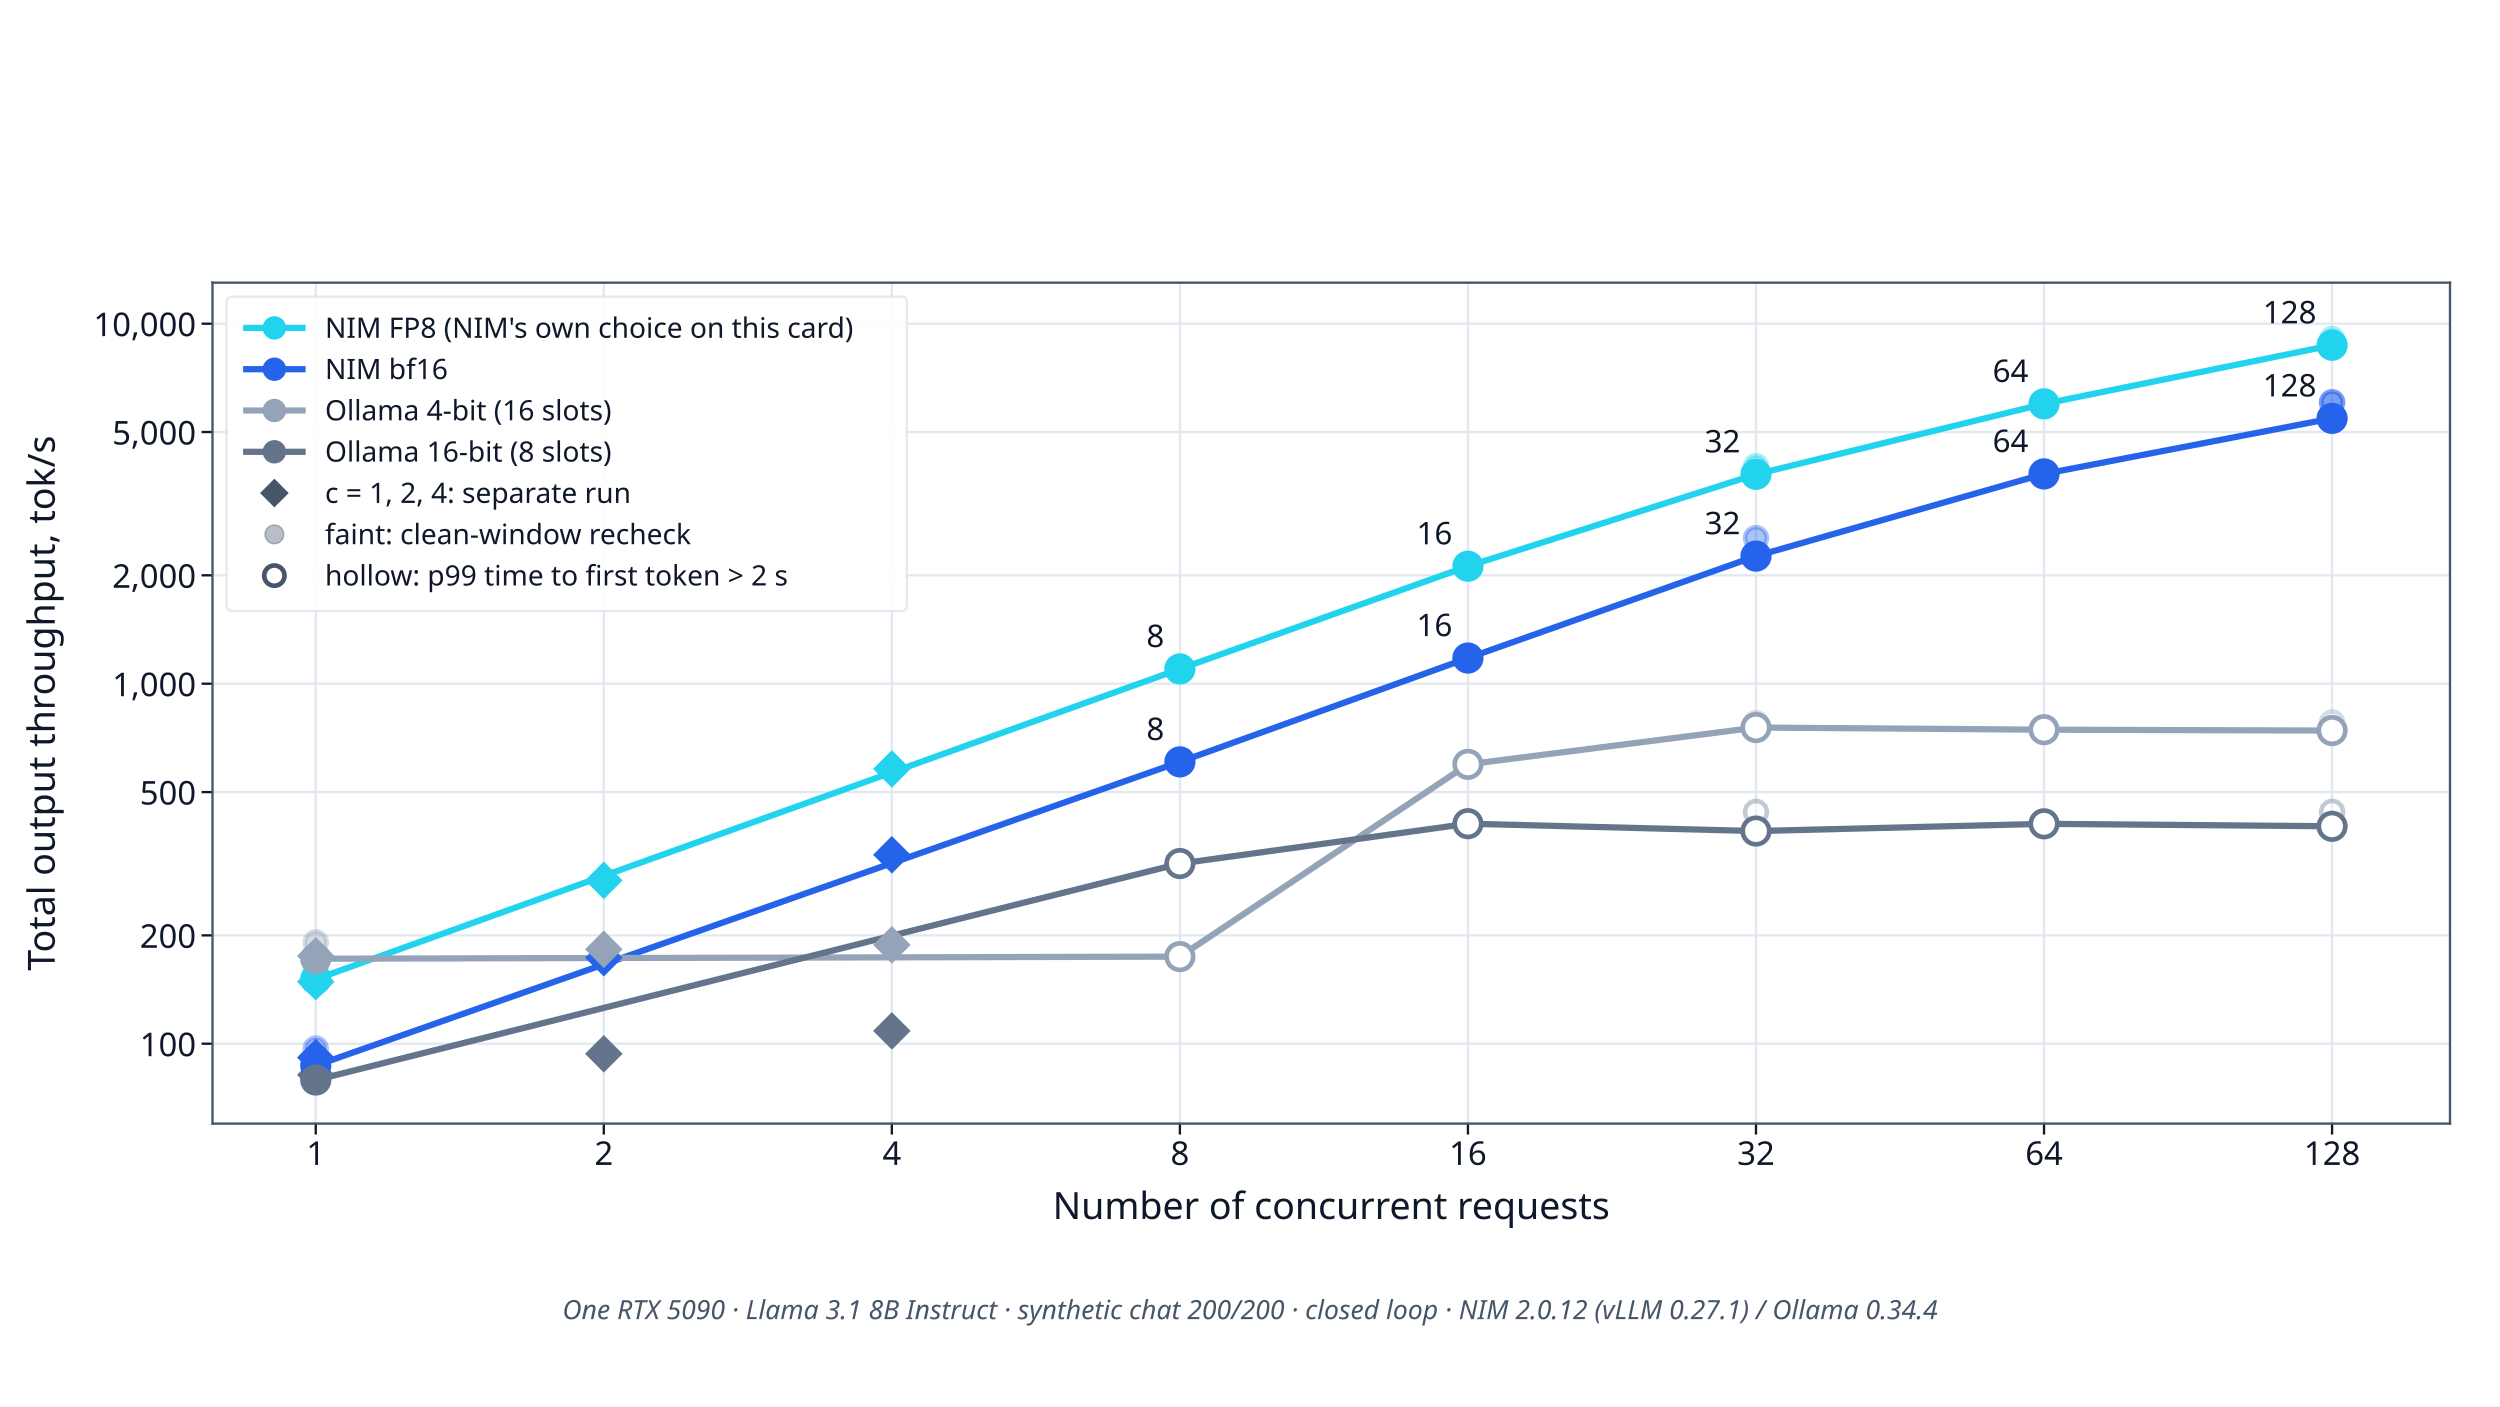
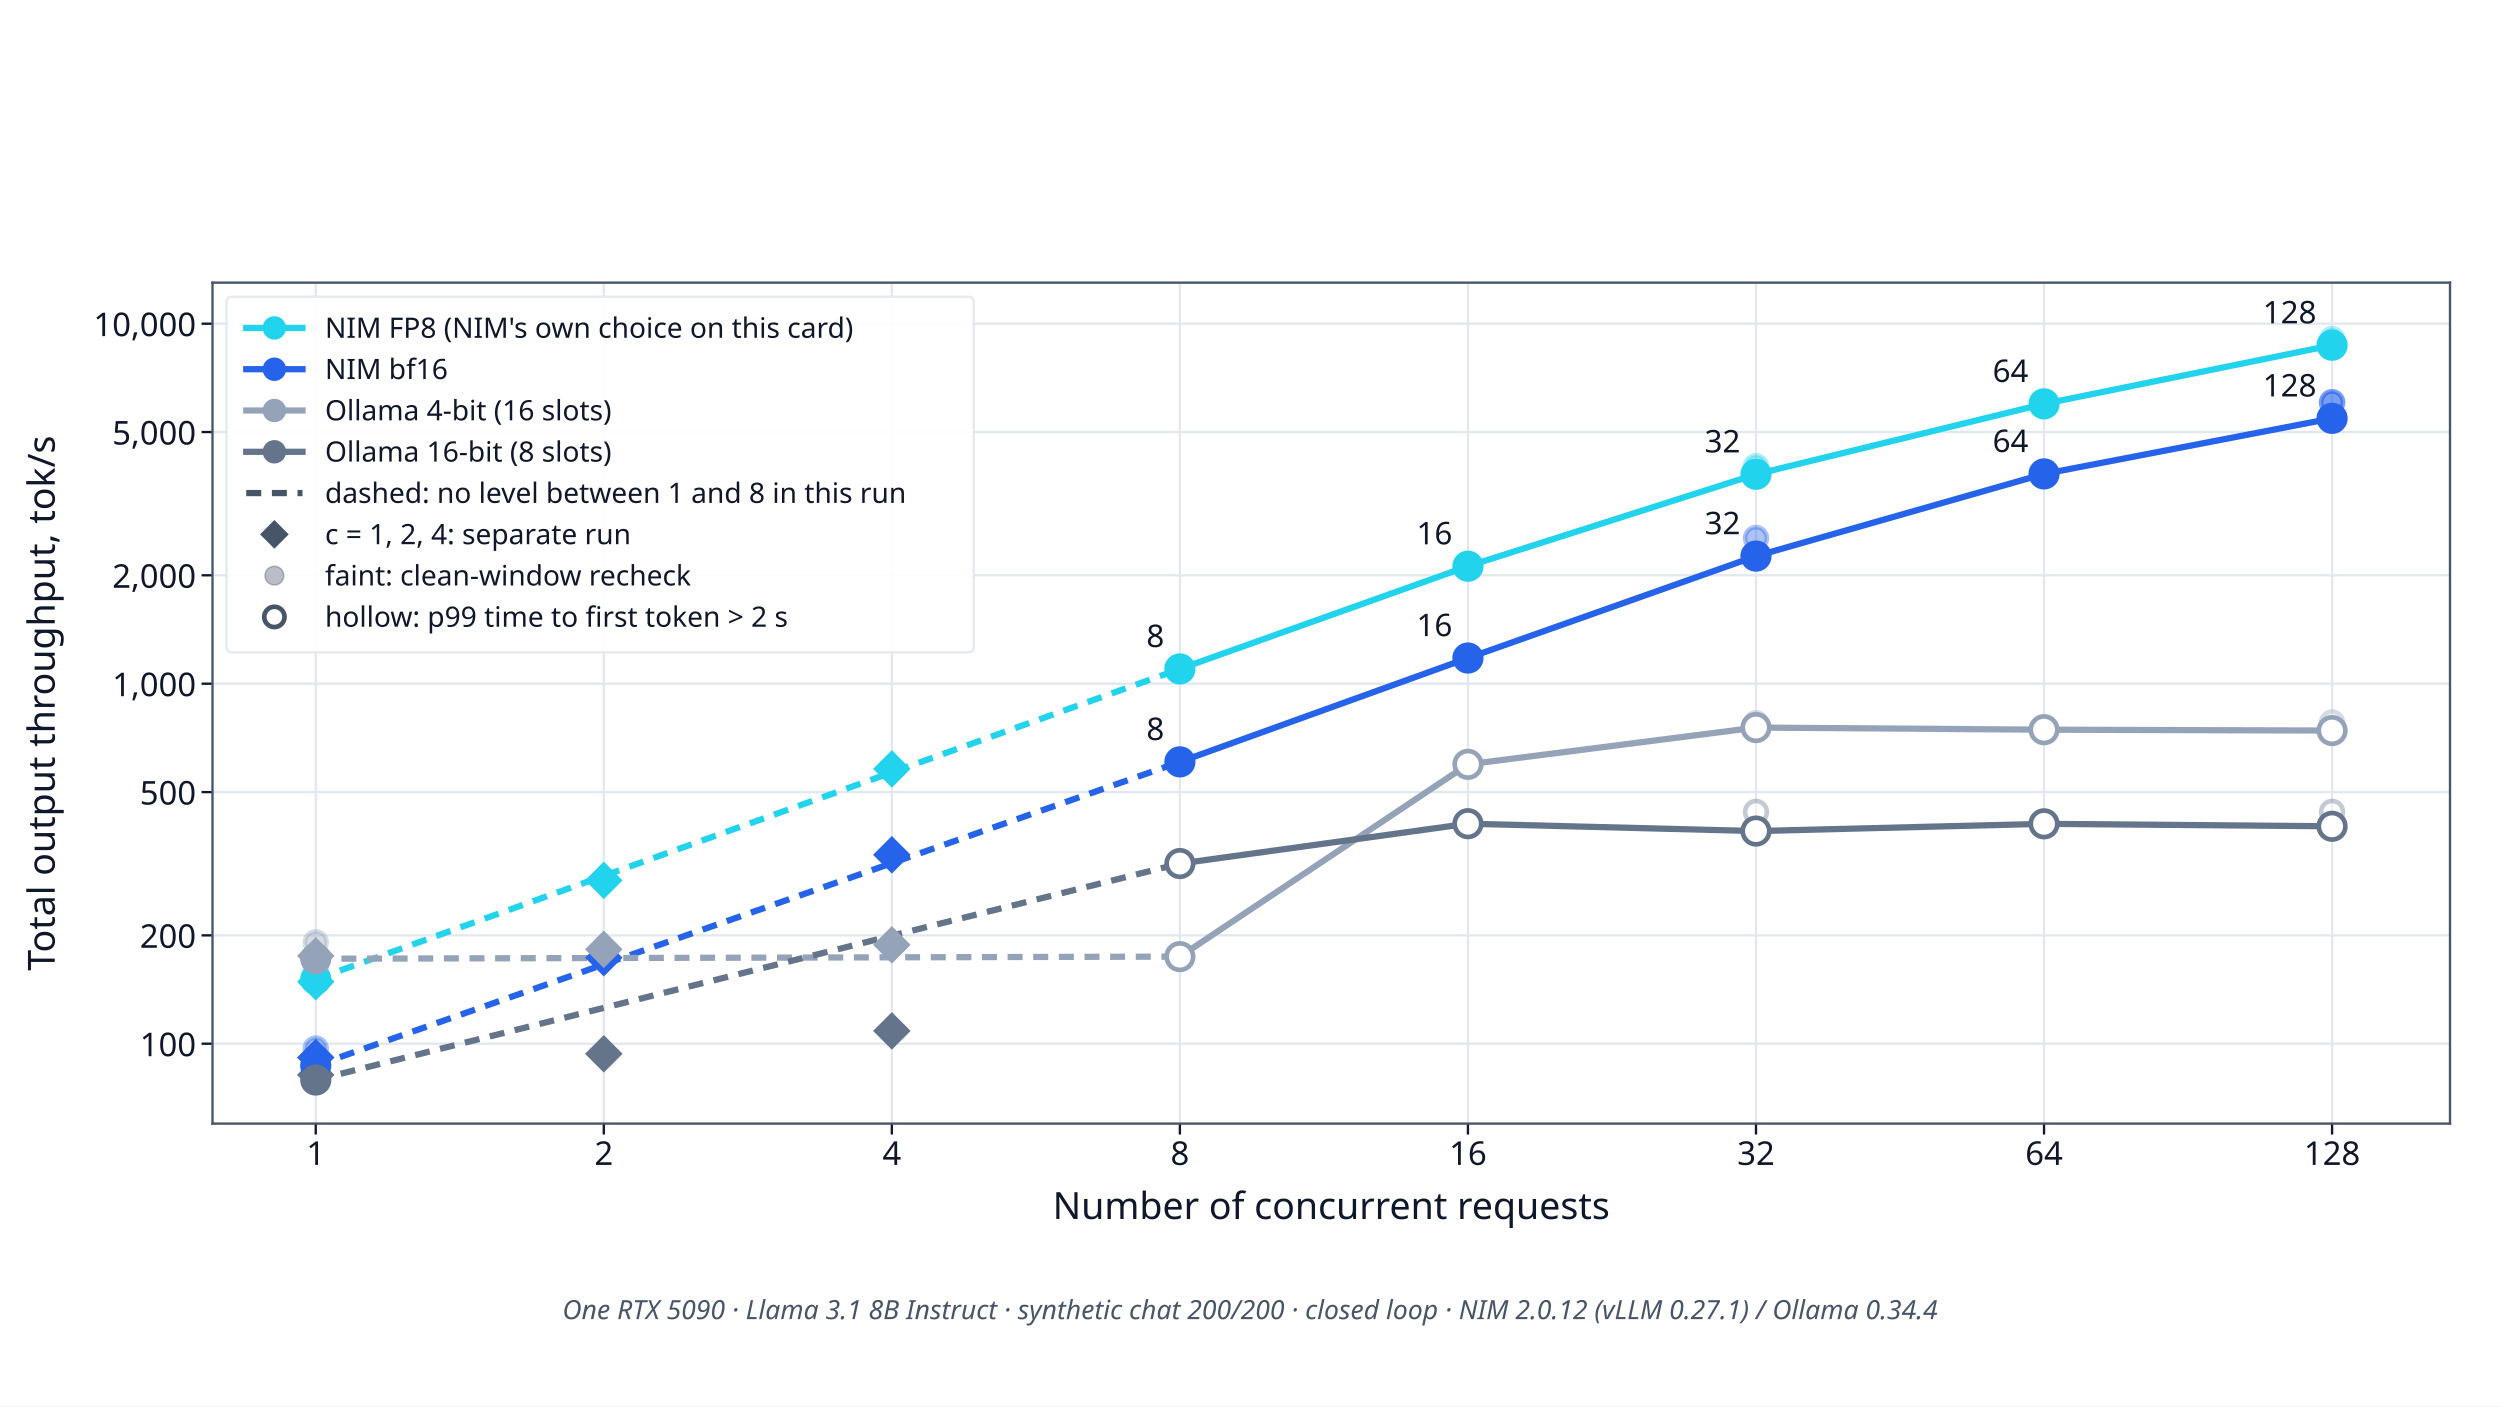
<svg xmlns="http://www.w3.org/2000/svg" xmlns:xlink="http://www.w3.org/1999/xlink" width="1600" height="900" viewBox="0 0 1600 900" version="1.1">
  <defs>
    <style type="text/css">*{stroke-linejoin: round; stroke-linecap: butt}</style>
  </defs>
  <g id="figure_1">
    <g id="patch_1">
      <path d="M 0 900  L 1600 900  L 1600 0  L 0 0  z " style="fill: #ffffff" />
    </g>
    <g id="axes_1">
      <g id="patch_2">
        <path d="M 136 719.1  L 1568 719.1  L 1568 180.9  L 136 180.9  z " style="fill: #ffffff" />
      </g>
      <g id="matplotlib.axis_1">
        <g id="xtick_1">
          <g id="line2d_1">
            <path d="M 202.081 719.1  L 202.081 180.9  " clip-path="url(#peb1cd4f089)" style="fill: none; stroke: #e2e8f0; stroke-width: 1.5; stroke-linecap: square" />
          </g>
          <g id="line2d_2">
            <defs>
              <path id="mc1ba2faf52" d="M 0 0  L 0 7  " style="stroke: #0f172a; stroke-width: 1.5" />
            </defs>
            <g>
              <use xlink:href="#mc1ba2faf52" x="202.081" y="719.1" style="fill: #0f172a; stroke: #0f172a; stroke-width: 1.5" />
            </g>
          </g>
          <g id="text_1">
            <text style="font-size: 21px; font-family: 'Space Grotesk', sans-serif; text-anchor: middle; fill: #0f172a" x="202.081" y="745.557" transform="rotate(-0 202.0809 745.5567)">1</text>
          </g>
        </g>
        <g id="xtick_2">
          <g id="line2d_3">
            <path d="M 386.431 719.1  L 386.431 180.9  " clip-path="url(#peb1cd4f089)" style="fill: none; stroke: #e2e8f0; stroke-width: 1.5; stroke-linecap: square" />
          </g>
          <g id="line2d_4">
            <g>
              <use xlink:href="#mc1ba2faf52" x="386.431" y="719.1" style="fill: #0f172a; stroke: #0f172a; stroke-width: 1.5" />
            </g>
          </g>
          <g id="text_2">
            <text style="font-size: 21px; font-family: 'Space Grotesk', sans-serif; text-anchor: middle; fill: #0f172a" x="386.431" y="745.557" transform="rotate(-0 386.4306 745.5567)">2</text>
          </g>
        </g>
        <g id="xtick_3">
          <g id="line2d_5">
            <path d="M 570.78 719.1  L 570.78 180.9  " clip-path="url(#peb1cd4f089)" style="fill: none; stroke: #e2e8f0; stroke-width: 1.5; stroke-linecap: square" />
          </g>
          <g id="line2d_6">
            <g>
              <use xlink:href="#mc1ba2faf52" x="570.78" y="719.1" style="fill: #0f172a; stroke: #0f172a; stroke-width: 1.5" />
            </g>
          </g>
          <g id="text_3">
            <text style="font-size: 21px; font-family: 'Space Grotesk', sans-serif; text-anchor: middle; fill: #0f172a" x="570.78" y="745.557" transform="rotate(-0 570.7803 745.5567)">4</text>
          </g>
        </g>
        <g id="xtick_4">
          <g id="line2d_7">
            <path d="M 755.13 719.1  L 755.13 180.9  " clip-path="url(#peb1cd4f089)" style="fill: none; stroke: #e2e8f0; stroke-width: 1.5; stroke-linecap: square" />
          </g>
          <g id="line2d_8">
            <g>
              <use xlink:href="#mc1ba2faf52" x="755.13" y="719.1" style="fill: #0f172a; stroke: #0f172a; stroke-width: 1.5" />
            </g>
          </g>
          <g id="text_4">
            <text style="font-size: 21px; font-family: 'Space Grotesk', sans-serif; text-anchor: middle; fill: #0f172a" x="755.13" y="745.557" transform="rotate(-0 755.13 745.5567)">8</text>
          </g>
        </g>
        <g id="xtick_5">
          <g id="line2d_9">
            <path d="M 939.48 719.1  L 939.48 180.9  " clip-path="url(#peb1cd4f089)" style="fill: none; stroke: #e2e8f0; stroke-width: 1.5; stroke-linecap: square" />
          </g>
          <g id="line2d_10">
            <g>
              <use xlink:href="#mc1ba2faf52" x="939.48" y="719.1" style="fill: #0f172a; stroke: #0f172a; stroke-width: 1.5" />
            </g>
          </g>
          <g id="text_5">
            <text style="font-size: 21px; font-family: 'Space Grotesk', sans-serif; text-anchor: middle; fill: #0f172a" x="939.48" y="745.557" transform="rotate(-0 939.4797 745.5567)">16</text>
          </g>
        </g>
        <g id="xtick_6">
          <g id="line2d_11">
            <path d="M 1123.829 719.1  L 1123.829 180.9  " clip-path="url(#peb1cd4f089)" style="fill: none; stroke: #e2e8f0; stroke-width: 1.5; stroke-linecap: square" />
          </g>
          <g id="line2d_12">
            <g>
              <use xlink:href="#mc1ba2faf52" x="1123.829" y="719.1" style="fill: #0f172a; stroke: #0f172a; stroke-width: 1.5" />
            </g>
          </g>
          <g id="text_6">
            <text style="font-size: 21px; font-family: 'Space Grotesk', sans-serif; text-anchor: middle; fill: #0f172a" x="1123.829" y="745.557" transform="rotate(-0 1123.829 745.5567)">32</text>
          </g>
        </g>
        <g id="xtick_7">
          <g id="line2d_13">
            <path d="M 1308.179 719.1  L 1308.179 180.9  " clip-path="url(#peb1cd4f089)" style="fill: none; stroke: #e2e8f0; stroke-width: 1.5; stroke-linecap: square" />
          </g>
          <g id="line2d_14">
            <g>
              <use xlink:href="#mc1ba2faf52" x="1308.179" y="719.1" style="fill: #0f172a; stroke: #0f172a; stroke-width: 1.5" />
            </g>
          </g>
          <g id="text_7">
            <text style="font-size: 21px; font-family: 'Space Grotesk', sans-serif; text-anchor: middle; fill: #0f172a" x="1308.179" y="745.557" transform="rotate(-0 1308.179 745.5567)">64</text>
          </g>
        </g>
        <g id="xtick_8">
          <g id="line2d_15">
            <path d="M 1492.529 719.1  L 1492.529 180.9  " clip-path="url(#peb1cd4f089)" style="fill: none; stroke: #e2e8f0; stroke-width: 1.5; stroke-linecap: square" />
          </g>
          <g id="line2d_16">
            <g>
              <use xlink:href="#mc1ba2faf52" x="1492.529" y="719.1" style="fill: #0f172a; stroke: #0f172a; stroke-width: 1.5" />
            </g>
          </g>
          <g id="text_8">
            <text style="font-size: 21px; font-family: 'Space Grotesk', sans-serif; text-anchor: middle; fill: #0f172a" x="1492.529" y="745.557" transform="rotate(-0 1492.529 745.5567)">128</text>
          </g>
        </g>
        <g id="text_9">
          <text style="font-size: 24px; font-family: 'Space Grotesk', sans-serif; text-anchor: middle; fill: #0f172a" x="852" y="780.16" transform="rotate(-0 852 780.1603)">Number of concurrent requests</text>
        </g>
      </g>
      <g id="matplotlib.axis_2">
        <g id="ytick_1">
          <g id="line2d_17">
            <path d="M 136 667.983  L 1568 667.983  " clip-path="url(#peb1cd4f089)" style="fill: none; stroke: #e2e8f0; stroke-width: 1.5; stroke-linecap: square" />
          </g>
          <g id="line2d_18">
            <defs>
              <path id="mb922d8df69" d="M 0 0  L -7 0  " style="stroke: #0f172a; stroke-width: 1.5" />
            </defs>
            <g>
              <use xlink:href="#mb922d8df69" x="136" y="667.983" style="fill: #0f172a; stroke: #0f172a; stroke-width: 1.5" />
            </g>
          </g>
          <g id="text_10">
            <text style="font-size: 21px; font-family: 'Space Grotesk', sans-serif; text-anchor: end; fill: #0f172a" x="125.5" y="675.961" transform="rotate(-0 125.5 675.9612)">100</text>
          </g>
        </g>
        <g id="ytick_2">
          <g id="line2d_19">
            <path d="M 136 598.621  L 1568 598.621  " clip-path="url(#peb1cd4f089)" style="fill: none; stroke: #e2e8f0; stroke-width: 1.5; stroke-linecap: square" />
          </g>
          <g id="line2d_20">
            <g>
              <use xlink:href="#mb922d8df69" x="136" y="598.621" style="fill: #0f172a; stroke: #0f172a; stroke-width: 1.5" />
            </g>
          </g>
          <g id="text_11">
            <text style="font-size: 21px; font-family: 'Space Grotesk', sans-serif; text-anchor: end; fill: #0f172a" x="125.5" y="606.6" transform="rotate(-0 125.5 606.5996)">200</text>
          </g>
        </g>
        <g id="ytick_3">
          <g id="line2d_21">
            <path d="M 136 506.93  L 1568 506.93  " clip-path="url(#peb1cd4f089)" style="fill: none; stroke: #e2e8f0; stroke-width: 1.5; stroke-linecap: square" />
          </g>
          <g id="line2d_22">
            <g>
              <use xlink:href="#mb922d8df69" x="136" y="506.93" style="fill: #0f172a; stroke: #0f172a; stroke-width: 1.5" />
            </g>
          </g>
          <g id="text_12">
            <text style="font-size: 21px; font-family: 'Space Grotesk', sans-serif; text-anchor: end; fill: #0f172a" x="125.5" y="514.909" transform="rotate(-0 125.5 514.9085)">500</text>
          </g>
        </g>
        <g id="ytick_4">
          <g id="line2d_23">
            <path d="M 136 437.569  L 1568 437.569  " clip-path="url(#peb1cd4f089)" style="fill: none; stroke: #e2e8f0; stroke-width: 1.5; stroke-linecap: square" />
          </g>
          <g id="line2d_24">
            <g>
              <use xlink:href="#mb922d8df69" x="136" y="437.569" style="fill: #0f172a; stroke: #0f172a; stroke-width: 1.5" />
            </g>
          </g>
          <g id="text_13">
            <text style="font-size: 21px; font-family: 'Space Grotesk', sans-serif; text-anchor: end; fill: #0f172a" x="125.5" y="445.547" transform="rotate(-0 125.5 445.5469)">1,000</text>
          </g>
        </g>
        <g id="ytick_5">
          <g id="line2d_25">
            <path d="M 136 368.207  L 1568 368.207  " clip-path="url(#peb1cd4f089)" style="fill: none; stroke: #e2e8f0; stroke-width: 1.5; stroke-linecap: square" />
          </g>
          <g id="line2d_26">
            <g>
              <use xlink:href="#mb922d8df69" x="136" y="368.207" style="fill: #0f172a; stroke: #0f172a; stroke-width: 1.5" />
            </g>
          </g>
          <g id="text_14">
            <text style="font-size: 21px; font-family: 'Space Grotesk', sans-serif; text-anchor: end; fill: #0f172a" x="125.5" y="376.185" transform="rotate(-0 125.5 376.1853)">2,000</text>
          </g>
        </g>
        <g id="ytick_6">
          <g id="line2d_27">
            <path d="M 136 276.516  L 1568 276.516  " clip-path="url(#peb1cd4f089)" style="fill: none; stroke: #e2e8f0; stroke-width: 1.5; stroke-linecap: square" />
          </g>
          <g id="line2d_28">
            <g>
              <use xlink:href="#mb922d8df69" x="136" y="276.516" style="fill: #0f172a; stroke: #0f172a; stroke-width: 1.5" />
            </g>
          </g>
          <g id="text_15">
            <text style="font-size: 21px; font-family: 'Space Grotesk', sans-serif; text-anchor: end; fill: #0f172a" x="125.5" y="284.494" transform="rotate(-0 125.5 284.4942)">5,000</text>
          </g>
        </g>
        <g id="ytick_7">
          <g id="line2d_29">
            <path d="M 136 207.154  L 1568 207.154  " clip-path="url(#peb1cd4f089)" style="fill: none; stroke: #e2e8f0; stroke-width: 1.5; stroke-linecap: square" />
          </g>
          <g id="line2d_30">
            <g>
              <use xlink:href="#mb922d8df69" x="136" y="207.154" style="fill: #0f172a; stroke: #0f172a; stroke-width: 1.5" />
            </g>
          </g>
          <g id="text_16">
            <text style="font-size: 21px; font-family: 'Space Grotesk', sans-serif; text-anchor: end; fill: #0f172a" x="125.5" y="215.133" transform="rotate(-0 125.5 215.1325)">10,000</text>
          </g>
        </g>
        <g id="text_17">
          <text style="font-size: 24px; font-family: 'Space Grotesk', sans-serif; text-anchor: middle; fill: #0f172a" x="35.028" y="450" transform="rotate(-90 35.02844 450)">Total output throughput, tok/s</text>
        </g>
      </g>
      <g id="line2d_31">
-         <path d="M 202.081 626.735  L 755.13 428.108  L 939.48 362.38  L 1123.829 303.543  L 1308.179 258.467  L 1492.529 220.945  " clip-path="url(#peb1cd4f089)" style="fill: none; stroke: #22d3ee; stroke-width: 4; stroke-linecap: square" />
+         <path d="M 202.081 626.735  L 755.13 428.108  " clip-path="url(#peb1cd4f089)" style="fill: none; stroke-dasharray: 9.6,6.8; stroke-dashoffset: 0; stroke: #22d3ee; stroke-width: 4" />
      </g>
      <g id="line2d_32">
-         <path d="M 202.081 681.981  L 755.13 487.597  L 939.48 421.14  L 1123.829 355.899  L 1308.179 303.308  L 1492.529 267.748  " clip-path="url(#peb1cd4f089)" style="fill: none; stroke: #2563eb; stroke-width: 4; stroke-linecap: square" />
+         <path d="M 755.13 428.108  L 939.48 362.38  L 1123.829 303.543  L 1308.179 258.467  L 1492.529 220.945  " clip-path="url(#peb1cd4f089)" style="fill: none; stroke: #22d3ee; stroke-width: 4; stroke-linecap: square" />
      </g>
      <g id="line2d_33">
-         <path d="M 202.081 613.588  L 755.13 612.233  L 939.48 489.171  L 1123.829 465.637  L 1308.179 467.001  L 1492.529 467.557  " clip-path="url(#peb1cd4f089)" style="fill: none; stroke: #94a3b8; stroke-width: 4; stroke-linecap: square" />
+         <path d="M 202.081 681.981  L 755.13 487.597  " clip-path="url(#peb1cd4f089)" style="fill: none; stroke-dasharray: 9.6,6.8; stroke-dashoffset: 0; stroke: #2563eb; stroke-width: 4" />
      </g>
      <g id="line2d_34">
-         <path d="M 202.081 691.21  L 755.13 552.672  L 939.48 527.167  L 1123.829 531.882  L 1308.179 527.243  L 1492.529 528.831  " clip-path="url(#peb1cd4f089)" style="fill: none; stroke: #64748b; stroke-width: 4; stroke-linecap: square" />
+         <path d="M 755.13 487.597  L 939.48 421.14  L 1123.829 355.899  L 1308.179 303.308  L 1492.529 267.748  " clip-path="url(#peb1cd4f089)" style="fill: none; stroke: #2563eb; stroke-width: 4; stroke-linecap: square" />
      </g>
      <g id="line2d_35">
+         <path d="M 202.081 613.588  L 755.13 612.233  " clip-path="url(#peb1cd4f089)" style="fill: none; stroke-dasharray: 9.6,6.8; stroke-dashoffset: 0; stroke: #94a3b8; stroke-width: 4" />
+       </g>
+       <g id="line2d_36">
+         <path d="M 755.13 612.233  L 939.48 489.171  L 1123.829 465.637  L 1308.179 467.001  L 1492.529 467.557  " clip-path="url(#peb1cd4f089)" style="fill: none; stroke: #94a3b8; stroke-width: 4; stroke-linecap: square" />
+       </g>
+       <g id="line2d_37">
+         <path d="M 202.081 691.21  L 755.13 552.672  " clip-path="url(#peb1cd4f089)" style="fill: none; stroke-dasharray: 9.6,6.8; stroke-dashoffset: 0; stroke: #64748b; stroke-width: 4" />
+       </g>
+       <g id="line2d_38">
+         <path d="M 755.13 552.672  L 939.48 527.167  L 1123.829 531.882  L 1308.179 527.243  L 1492.529 528.831  " clip-path="url(#peb1cd4f089)" style="fill: none; stroke: #64748b; stroke-width: 4; stroke-linecap: square" />
+       </g>
+       <g id="line2d_39">
        <defs>
          <path id="m36f28291d5" d="M 0 7  C 1.856 7 3.637 6.262 4.95 4.95  C 6.262 3.637 7 1.856 7 0  C 7 -1.856 6.262 -3.637 4.95 -4.95  C 3.637 -6.262 1.856 -7 0 -7  C -1.856 -7 -3.637 -6.262 -4.95 -4.95  C -6.262 -3.637 -7 -1.856 -7 0  C -7 1.856 -6.262 3.637 -4.95 4.95  C -3.637 6.262 -1.856 7 0 7  z " style="stroke: #22d3ee; stroke-opacity: 0.38; stroke-width: 3" />
        </defs>
        <g clip-path="url(#peb1cd4f089)">
          <use xlink:href="#m36f28291d5" x="202.081" y="620.616" style="fill: #22d3ee; fill-opacity: 0.38; stroke: #22d3ee; stroke-opacity: 0.38; stroke-width: 3" />
        </g>
      </g>
-       <g id="line2d_36">
+       <g id="line2d_40">
        <g clip-path="url(#peb1cd4f089)">
          <use xlink:href="#m36f28291d5" x="1123.829" y="298.396" style="fill: #22d3ee; fill-opacity: 0.38; stroke: #22d3ee; stroke-opacity: 0.38; stroke-width: 3" />
        </g>
      </g>
-       <g id="line2d_37">
+       <g id="line2d_41">
        <g clip-path="url(#peb1cd4f089)">
          <use xlink:href="#m36f28291d5" x="1492.529" y="217.012" style="fill: #22d3ee; fill-opacity: 0.38; stroke: #22d3ee; stroke-opacity: 0.38; stroke-width: 3" />
        </g>
      </g>
-       <g id="line2d_38">
+       <g id="line2d_42">
        <defs>
          <path id="m5d1badb7db" d="M 0 7  C 1.856 7 3.637 6.262 4.95 4.95  C 6.262 3.637 7 1.856 7 0  C 7 -1.856 6.262 -3.637 4.95 -4.95  C 3.637 -6.262 1.856 -7 0 -7  C -1.856 -7 -3.637 -6.262 -4.95 -4.95  C -6.262 -3.637 -7 -1.856 -7 0  C -7 1.856 -6.262 3.637 -4.95 4.95  C -3.637 6.262 -1.856 7 0 7  z " style="stroke: #2563eb; stroke-opacity: 0.38; stroke-width: 3" />
        </defs>
        <g clip-path="url(#peb1cd4f089)">
          <use xlink:href="#m5d1badb7db" x="202.081" y="671.099" style="fill: #2563eb; fill-opacity: 0.38; stroke: #2563eb; stroke-opacity: 0.38; stroke-width: 3" />
        </g>
      </g>
-       <g id="line2d_39">
+       <g id="line2d_43">
        <g clip-path="url(#peb1cd4f089)">
          <use xlink:href="#m5d1badb7db" x="1123.829" y="344.363" style="fill: #2563eb; fill-opacity: 0.38; stroke: #2563eb; stroke-opacity: 0.38; stroke-width: 3" />
        </g>
      </g>
-       <g id="line2d_40">
+       <g id="line2d_44">
        <g clip-path="url(#peb1cd4f089)">
          <use xlink:href="#m5d1badb7db" x="1492.529" y="257.552" style="fill: #2563eb; fill-opacity: 0.38; stroke: #2563eb; stroke-opacity: 0.38; stroke-width: 3" />
        </g>
      </g>
-       <g id="line2d_41">
+       <g id="line2d_45">
        <g clip-path="url(#peb1cd4f089)">
          <use xlink:href="#m5d1badb7db" x="1492.529" y="257.446" style="fill: #2563eb; fill-opacity: 0.38; stroke: #2563eb; stroke-opacity: 0.38; stroke-width: 3" />
        </g>
      </g>
-       <g id="line2d_42">
+       <g id="line2d_46">
        <defs>
          <path id="m316c86fa87" d="M 0 7  C 1.856 7 3.637 6.262 4.95 4.95  C 6.262 3.637 7 1.856 7 0  C 7 -1.856 6.262 -3.637 4.95 -4.95  C 3.637 -6.262 1.856 -7 0 -7  C -1.856 -7 -3.637 -6.262 -4.95 -4.95  C -6.262 -3.637 -7 -1.856 -7 0  C -7 1.856 -6.262 3.637 -4.95 4.95  C -3.637 6.262 -1.856 7 0 7  z " style="stroke: #94a3b8; stroke-opacity: 0.38; stroke-width: 3" />
        </defs>
        <g clip-path="url(#peb1cd4f089)">
          <use xlink:href="#m316c86fa87" x="202.081" y="603.099" style="fill: #94a3b8; fill-opacity: 0.38; stroke: #94a3b8; stroke-opacity: 0.38; stroke-width: 3" />
        </g>
      </g>
-       <g id="line2d_43">
+       <g id="line2d_47">
        <defs>
          <path id="m12423b423d" d="M 0 7  C 1.856 7 3.637 6.262 4.95 4.95  C 6.262 3.637 7 1.856 7 0  C 7 -1.856 6.262 -3.637 4.95 -4.95  C 3.637 -6.262 1.856 -7 0 -7  C -1.856 -7 -3.637 -6.262 -4.95 -4.95  C -6.262 -3.637 -7 -1.856 -7 0  C -7 1.856 -6.262 3.637 -4.95 4.95  C -3.637 6.262 -1.856 7 0 7  z " style="stroke: #94a3b8; stroke-opacity: 0.38; stroke-width: 3" />
        </defs>
        <g clip-path="url(#peb1cd4f089)">
          <use xlink:href="#m12423b423d" x="1123.829" y="462.901" style="fill: #ffffff; fill-opacity: 0.38; stroke: #94a3b8; stroke-opacity: 0.38; stroke-width: 3" />
        </g>
      </g>
-       <g id="line2d_44">
+       <g id="line2d_48">
        <g clip-path="url(#peb1cd4f089)">
          <use xlink:href="#m12423b423d" x="1492.529" y="462.401" style="fill: #ffffff; fill-opacity: 0.38; stroke: #94a3b8; stroke-opacity: 0.38; stroke-width: 3" />
        </g>
      </g>
-       <g id="line2d_45">
+       <g id="line2d_49">
        <defs>
          <path id="ma7f3c3bebd" d="M 0 7  C 1.856 7 3.637 6.262 4.95 4.95  C 6.262 3.637 7 1.856 7 0  C 7 -1.856 6.262 -3.637 4.95 -4.95  C 3.637 -6.262 1.856 -7 0 -7  C -1.856 -7 -3.637 -6.262 -4.95 -4.95  C -6.262 -3.637 -7 -1.856 -7 0  C -7 1.856 -6.262 3.637 -4.95 4.95  C -3.637 6.262 -1.856 7 0 7  z " style="stroke: #64748b; stroke-opacity: 0.38; stroke-width: 3" />
        </defs>
        <g clip-path="url(#peb1cd4f089)">
          <use xlink:href="#ma7f3c3bebd" x="202.081" y="680.959" style="fill: #64748b; fill-opacity: 0.38; stroke: #64748b; stroke-opacity: 0.38; stroke-width: 3" />
        </g>
      </g>
-       <g id="line2d_46">
+       <g id="line2d_50">
        <defs>
          <path id="m3da046ff65" d="M 0 7  C 1.856 7 3.637 6.262 4.95 4.95  C 6.262 3.637 7 1.856 7 0  C 7 -1.856 6.262 -3.637 4.95 -4.95  C 3.637 -6.262 1.856 -7 0 -7  C -1.856 -7 -3.637 -6.262 -4.95 -4.95  C -6.262 -3.637 -7 -1.856 -7 0  C -7 1.856 -6.262 3.637 -4.95 4.95  C -3.637 6.262 -1.856 7 0 7  z " style="stroke: #64748b; stroke-opacity: 0.38; stroke-width: 3" />
        </defs>
        <g clip-path="url(#peb1cd4f089)">
          <use xlink:href="#m3da046ff65" x="1123.829" y="519.65" style="fill: #ffffff; fill-opacity: 0.38; stroke: #64748b; stroke-opacity: 0.38; stroke-width: 3" />
        </g>
      </g>
-       <g id="line2d_47">
+       <g id="line2d_51">
        <g clip-path="url(#peb1cd4f089)">
          <use xlink:href="#m3da046ff65" x="1492.529" y="519.623" style="fill: #ffffff; fill-opacity: 0.38; stroke: #64748b; stroke-opacity: 0.38; stroke-width: 3" />
        </g>
      </g>
      <g id="patch_3">
        <path d="M 136 719.1  L 136 180.9  " style="fill: none; stroke: #475569; stroke-width: 1.5; stroke-linejoin: miter; stroke-linecap: square" />
      </g>
      <g id="patch_4">
        <path d="M 1568 719.1  L 1568 180.9  " style="fill: none; stroke: #475569; stroke-width: 1.5; stroke-linejoin: miter; stroke-linecap: square" />
      </g>
      <g id="patch_5">
        <path d="M 136 719.1  L 1568 719.1  " style="fill: none; stroke: #475569; stroke-width: 1.5; stroke-linejoin: miter; stroke-linecap: square" />
      </g>
      <g id="patch_6">
        <path d="M 136 180.9  L 1568 180.9  " style="fill: none; stroke: #475569; stroke-width: 1.5; stroke-linejoin: miter; stroke-linecap: square" />
      </g>
      <g id="text_18">
        <text style="font-size: 20px; font-family: 'Space Grotesk', sans-serif; text-anchor: end; fill: #0f172a" x="745.13" y="414.108" transform="rotate(-0 745.13 414.1081)">8</text>
      </g>
      <g id="text_19">
        <text style="font-size: 20px; font-family: 'Space Grotesk', sans-serif; text-anchor: end; fill: #0f172a" x="929.48" y="348.38" transform="rotate(-0 929.4797 348.3801)">16</text>
      </g>
      <g id="text_20">
        <text style="font-size: 20px; font-family: 'Space Grotesk', sans-serif; text-anchor: end; fill: #0f172a" x="1113.829" y="289.543" transform="rotate(-0 1113.829 289.5431)">32</text>
      </g>
      <g id="text_21">
        <text style="font-size: 20px; font-family: 'Space Grotesk', sans-serif; text-anchor: end; fill: #0f172a" x="1298.179" y="244.467" transform="rotate(-0 1298.179 244.4667)">64</text>
      </g>
      <g id="text_22">
        <text style="font-size: 20px; font-family: 'Space Grotesk', sans-serif; text-anchor: end; fill: #0f172a" x="1482.529" y="206.945" transform="rotate(-0 1482.529 206.9447)">128</text>
      </g>
-       <g id="line2d_48">
+       <g id="line2d_52">
        <defs>
          <path id="m572ff442de" d="M 0 9.899  L 9.899 0  L 0 -9.899  L -9.899 0  z " style="stroke: #22d3ee; stroke-width: 3; stroke-linejoin: miter" />
        </defs>
        <g clip-path="url(#peb1cd4f089)">
          <use xlink:href="#m572ff442de" x="202.081" y="628.337" style="fill: #22d3ee; stroke: #22d3ee; stroke-width: 3; stroke-linejoin: miter" />
        </g>
      </g>
-       <g id="line2d_49">
+       <g id="line2d_53">
        <g clip-path="url(#peb1cd4f089)">
          <use xlink:href="#m572ff442de" x="386.431" y="563.442" style="fill: #22d3ee; stroke: #22d3ee; stroke-width: 3; stroke-linejoin: miter" />
        </g>
      </g>
-       <g id="line2d_50">
+       <g id="line2d_54">
        <g clip-path="url(#peb1cd4f089)">
          <use xlink:href="#m572ff442de" x="570.78" y="492.096" style="fill: #22d3ee; stroke: #22d3ee; stroke-width: 3; stroke-linejoin: miter" />
        </g>
      </g>
      <g id="text_23">
        <text style="font-size: 20px; font-family: 'Space Grotesk', sans-serif; text-anchor: end; fill: #0f172a" x="745.13" y="473.597" transform="rotate(-0 745.13 473.5974)">8</text>
      </g>
      <g id="text_24">
        <text style="font-size: 20px; font-family: 'Space Grotesk', sans-serif; text-anchor: end; fill: #0f172a" x="929.48" y="407.14" transform="rotate(-0 929.4797 407.1398)">16</text>
      </g>
      <g id="text_25">
        <text style="font-size: 20px; font-family: 'Space Grotesk', sans-serif; text-anchor: end; fill: #0f172a" x="1113.829" y="341.899" transform="rotate(-0 1113.829 341.899)">32</text>
      </g>
      <g id="text_26">
        <text style="font-size: 20px; font-family: 'Space Grotesk', sans-serif; text-anchor: end; fill: #0f172a" x="1298.179" y="289.308" transform="rotate(-0 1298.179 289.3076)">64</text>
      </g>
      <g id="text_27">
        <text style="font-size: 20px; font-family: 'Space Grotesk', sans-serif; text-anchor: end; fill: #0f172a" x="1482.529" y="253.748" transform="rotate(-0 1482.529 253.7478)">128</text>
      </g>
-       <g id="line2d_51">
+       <g id="line2d_55">
        <defs>
          <path id="m41b0974f36" d="M 0 9.899  L 9.899 0  L 0 -9.899  L -9.899 0  z " style="stroke: #2563eb; stroke-width: 3; stroke-linejoin: miter" />
        </defs>
        <g clip-path="url(#peb1cd4f089)">
          <use xlink:href="#m41b0974f36" x="202.081" y="676.815" style="fill: #2563eb; stroke: #2563eb; stroke-width: 3; stroke-linejoin: miter" />
        </g>
      </g>
-       <g id="line2d_52">
+       <g id="line2d_56">
        <g clip-path="url(#peb1cd4f089)">
          <use xlink:href="#m41b0974f36" x="386.431" y="612.951" style="fill: #2563eb; stroke: #2563eb; stroke-width: 3; stroke-linejoin: miter" />
        </g>
      </g>
-       <g id="line2d_53">
+       <g id="line2d_57">
        <g clip-path="url(#peb1cd4f089)">
          <use xlink:href="#m41b0974f36" x="570.78" y="547.073" style="fill: #2563eb; stroke: #2563eb; stroke-width: 3; stroke-linejoin: miter" />
        </g>
      </g>
-       <g id="line2d_54">
+       <g id="line2d_58">
        <defs>
          <path id="m932baa1819" d="M 0 9.899  L 9.899 0  L 0 -9.899  L -9.899 0  z " style="stroke: #94a3b8; stroke-width: 3; stroke-linejoin: miter" />
        </defs>
        <g clip-path="url(#peb1cd4f089)">
          <use xlink:href="#m932baa1819" x="202.081" y="611.805" style="fill: #94a3b8; stroke: #94a3b8; stroke-width: 3; stroke-linejoin: miter" />
        </g>
      </g>
-       <g id="line2d_55">
+       <g id="line2d_59">
        <g clip-path="url(#peb1cd4f089)">
          <use xlink:href="#m932baa1819" x="386.431" y="607.552" style="fill: #94a3b8; stroke: #94a3b8; stroke-width: 3; stroke-linejoin: miter" />
        </g>
      </g>
-       <g id="line2d_56">
+       <g id="line2d_60">
        <g clip-path="url(#peb1cd4f089)">
          <use xlink:href="#m932baa1819" x="570.78" y="604.709" style="fill: #94a3b8; stroke: #94a3b8; stroke-width: 3; stroke-linejoin: miter" />
        </g>
      </g>
-       <g id="line2d_57">
+       <g id="line2d_61">
        <defs>
          <path id="mcfebe73233" d="M 0 9.899  L 9.899 0  L 0 -9.899  L -9.899 0  z " style="stroke: #64748b; stroke-width: 3; stroke-linejoin: miter" />
        </defs>
        <g clip-path="url(#peb1cd4f089)">
          <use xlink:href="#mcfebe73233" x="202.081" y="687.932" style="fill: #64748b; stroke: #64748b; stroke-width: 3; stroke-linejoin: miter" />
        </g>
      </g>
-       <g id="line2d_58">
+       <g id="line2d_62">
        <g clip-path="url(#peb1cd4f089)">
          <use xlink:href="#mcfebe73233" x="386.431" y="674.442" style="fill: #64748b; stroke: #64748b; stroke-width: 3; stroke-linejoin: miter" />
        </g>
      </g>
-       <g id="line2d_59">
+       <g id="line2d_63">
        <g clip-path="url(#peb1cd4f089)">
          <use xlink:href="#mcfebe73233" x="570.78" y="659.786" style="fill: #64748b; stroke: #64748b; stroke-width: 3; stroke-linejoin: miter" />
        </g>
      </g>
-       <g id="line2d_60">
+       <g id="line2d_64">
        <defs>
          <path id="m43ee8b2572" d="M 0 8.5  C 2.254 8.5 4.416 7.604 6.01 6.01  C 7.604 4.416 8.5 2.254 8.5 0  C 8.5 -2.254 7.604 -4.416 6.01 -6.01  C 4.416 -7.604 2.254 -8.5 0 -8.5  C -2.254 -8.5 -4.416 -7.604 -6.01 -6.01  C -7.604 -4.416 -8.5 -2.254 -8.5 0  C -8.5 2.254 -7.604 4.416 -6.01 6.01  C -4.416 7.604 -2.254 8.5 0 8.5  z " style="stroke: #22d3ee; stroke-width: 3" />
        </defs>
        <g clip-path="url(#peb1cd4f089)">
          <use xlink:href="#m43ee8b2572" x="202.081" y="626.735" style="fill: #22d3ee; stroke: #22d3ee; stroke-width: 3" />
        </g>
      </g>
-       <g id="line2d_61">
+       <g id="line2d_65">
        <g clip-path="url(#peb1cd4f089)">
          <use xlink:href="#m43ee8b2572" x="755.13" y="428.108" style="fill: #22d3ee; stroke: #22d3ee; stroke-width: 3" />
        </g>
      </g>
-       <g id="line2d_62">
+       <g id="line2d_66">
        <g clip-path="url(#peb1cd4f089)">
          <use xlink:href="#m43ee8b2572" x="939.48" y="362.38" style="fill: #22d3ee; stroke: #22d3ee; stroke-width: 3" />
        </g>
      </g>
-       <g id="line2d_63">
+       <g id="line2d_67">
        <g clip-path="url(#peb1cd4f089)">
          <use xlink:href="#m43ee8b2572" x="1123.829" y="303.543" style="fill: #22d3ee; stroke: #22d3ee; stroke-width: 3" />
        </g>
      </g>
-       <g id="line2d_64">
+       <g id="line2d_68">
        <g clip-path="url(#peb1cd4f089)">
          <use xlink:href="#m43ee8b2572" x="1308.179" y="258.467" style="fill: #22d3ee; stroke: #22d3ee; stroke-width: 3" />
        </g>
      </g>
-       <g id="line2d_65">
+       <g id="line2d_69">
        <g clip-path="url(#peb1cd4f089)">
          <use xlink:href="#m43ee8b2572" x="1492.529" y="220.945" style="fill: #22d3ee; stroke: #22d3ee; stroke-width: 3" />
        </g>
      </g>
-       <g id="line2d_66">
+       <g id="line2d_70">
        <defs>
          <path id="m5e389c50ac" d="M 0 8.5  C 2.254 8.5 4.416 7.604 6.01 6.01  C 7.604 4.416 8.5 2.254 8.5 0  C 8.5 -2.254 7.604 -4.416 6.01 -6.01  C 4.416 -7.604 2.254 -8.5 0 -8.5  C -2.254 -8.5 -4.416 -7.604 -6.01 -6.01  C -7.604 -4.416 -8.5 -2.254 -8.5 0  C -8.5 2.254 -7.604 4.416 -6.01 6.01  C -4.416 7.604 -2.254 8.5 0 8.5  z " style="stroke: #2563eb; stroke-width: 3" />
        </defs>
        <g clip-path="url(#peb1cd4f089)">
          <use xlink:href="#m5e389c50ac" x="202.081" y="681.981" style="fill: #2563eb; stroke: #2563eb; stroke-width: 3" />
        </g>
      </g>
-       <g id="line2d_67">
+       <g id="line2d_71">
        <g clip-path="url(#peb1cd4f089)">
          <use xlink:href="#m5e389c50ac" x="755.13" y="487.597" style="fill: #2563eb; stroke: #2563eb; stroke-width: 3" />
        </g>
      </g>
-       <g id="line2d_68">
+       <g id="line2d_72">
        <g clip-path="url(#peb1cd4f089)">
          <use xlink:href="#m5e389c50ac" x="939.48" y="421.14" style="fill: #2563eb; stroke: #2563eb; stroke-width: 3" />
        </g>
      </g>
-       <g id="line2d_69">
+       <g id="line2d_73">
        <g clip-path="url(#peb1cd4f089)">
          <use xlink:href="#m5e389c50ac" x="1123.829" y="355.899" style="fill: #2563eb; stroke: #2563eb; stroke-width: 3" />
        </g>
      </g>
-       <g id="line2d_70">
+       <g id="line2d_74">
        <g clip-path="url(#peb1cd4f089)">
          <use xlink:href="#m5e389c50ac" x="1308.179" y="303.308" style="fill: #2563eb; stroke: #2563eb; stroke-width: 3" />
        </g>
      </g>
-       <g id="line2d_71">
+       <g id="line2d_75">
        <g clip-path="url(#peb1cd4f089)">
          <use xlink:href="#m5e389c50ac" x="1492.529" y="267.748" style="fill: #2563eb; stroke: #2563eb; stroke-width: 3" />
        </g>
      </g>
-       <g id="line2d_72">
+       <g id="line2d_76">
        <defs>
          <path id="m17e76d209d" d="M 0 8.5  C 2.254 8.5 4.416 7.604 6.01 6.01  C 7.604 4.416 8.5 2.254 8.5 0  C 8.5 -2.254 7.604 -4.416 6.01 -6.01  C 4.416 -7.604 2.254 -8.5 0 -8.5  C -2.254 -8.5 -4.416 -7.604 -6.01 -6.01  C -7.604 -4.416 -8.5 -2.254 -8.5 0  C -8.5 2.254 -7.604 4.416 -6.01 6.01  C -4.416 7.604 -2.254 8.5 0 8.5  z " style="stroke: #94a3b8; stroke-width: 3" />
        </defs>
        <g clip-path="url(#peb1cd4f089)">
          <use xlink:href="#m17e76d209d" x="202.081" y="613.588" style="fill: #94a3b8; stroke: #94a3b8; stroke-width: 3" />
        </g>
      </g>
-       <g id="line2d_73">
+       <g id="line2d_77">
        <defs>
          <path id="m5a4453dd4b" d="M 0 8.5  C 2.254 8.5 4.416 7.604 6.01 6.01  C 7.604 4.416 8.5 2.254 8.5 0  C 8.5 -2.254 7.604 -4.416 6.01 -6.01  C 4.416 -7.604 2.254 -8.5 0 -8.5  C -2.254 -8.5 -4.416 -7.604 -6.01 -6.01  C -7.604 -4.416 -8.5 -2.254 -8.5 0  C -8.5 2.254 -7.604 4.416 -6.01 6.01  C -4.416 7.604 -2.254 8.5 0 8.5  z " style="stroke: #94a3b8; stroke-width: 3" />
        </defs>
        <g clip-path="url(#peb1cd4f089)">
          <use xlink:href="#m5a4453dd4b" x="755.13" y="612.233" style="fill: #ffffff; stroke: #94a3b8; stroke-width: 3" />
        </g>
      </g>
-       <g id="line2d_74">
+       <g id="line2d_78">
        <g clip-path="url(#peb1cd4f089)">
          <use xlink:href="#m5a4453dd4b" x="939.48" y="489.171" style="fill: #ffffff; stroke: #94a3b8; stroke-width: 3" />
        </g>
      </g>
-       <g id="line2d_75">
+       <g id="line2d_79">
        <g clip-path="url(#peb1cd4f089)">
          <use xlink:href="#m5a4453dd4b" x="1123.829" y="465.637" style="fill: #ffffff; stroke: #94a3b8; stroke-width: 3" />
        </g>
      </g>
-       <g id="line2d_76">
+       <g id="line2d_80">
        <g clip-path="url(#peb1cd4f089)">
          <use xlink:href="#m5a4453dd4b" x="1308.179" y="467.001" style="fill: #ffffff; stroke: #94a3b8; stroke-width: 3" />
        </g>
      </g>
-       <g id="line2d_77">
+       <g id="line2d_81">
        <g clip-path="url(#peb1cd4f089)">
          <use xlink:href="#m5a4453dd4b" x="1492.529" y="467.557" style="fill: #ffffff; stroke: #94a3b8; stroke-width: 3" />
        </g>
      </g>
-       <g id="line2d_78">
+       <g id="line2d_82">
        <defs>
          <path id="mb87179232a" d="M 0 8.5  C 2.254 8.5 4.416 7.604 6.01 6.01  C 7.604 4.416 8.5 2.254 8.5 0  C 8.5 -2.254 7.604 -4.416 6.01 -6.01  C 4.416 -7.604 2.254 -8.5 0 -8.5  C -2.254 -8.5 -4.416 -7.604 -6.01 -6.01  C -7.604 -4.416 -8.5 -2.254 -8.5 0  C -8.5 2.254 -7.604 4.416 -6.01 6.01  C -4.416 7.604 -2.254 8.5 0 8.5  z " style="stroke: #64748b; stroke-width: 3" />
        </defs>
        <g clip-path="url(#peb1cd4f089)">
          <use xlink:href="#mb87179232a" x="202.081" y="691.21" style="fill: #64748b; stroke: #64748b; stroke-width: 3" />
        </g>
      </g>
-       <g id="line2d_79">
+       <g id="line2d_83">
        <defs>
          <path id="m4dd824e3fc" d="M 0 8.5  C 2.254 8.5 4.416 7.604 6.01 6.01  C 7.604 4.416 8.5 2.254 8.5 0  C 8.5 -2.254 7.604 -4.416 6.01 -6.01  C 4.416 -7.604 2.254 -8.5 0 -8.5  C -2.254 -8.5 -4.416 -7.604 -6.01 -6.01  C -7.604 -4.416 -8.5 -2.254 -8.5 0  C -8.5 2.254 -7.604 4.416 -6.01 6.01  C -4.416 7.604 -2.254 8.5 0 8.5  z " style="stroke: #64748b; stroke-width: 3" />
        </defs>
        <g clip-path="url(#peb1cd4f089)">
          <use xlink:href="#m4dd824e3fc" x="755.13" y="552.672" style="fill: #ffffff; stroke: #64748b; stroke-width: 3" />
        </g>
      </g>
-       <g id="line2d_80">
+       <g id="line2d_84">
        <g clip-path="url(#peb1cd4f089)">
          <use xlink:href="#m4dd824e3fc" x="939.48" y="527.167" style="fill: #ffffff; stroke: #64748b; stroke-width: 3" />
        </g>
      </g>
-       <g id="line2d_81">
+       <g id="line2d_85">
        <g clip-path="url(#peb1cd4f089)">
          <use xlink:href="#m4dd824e3fc" x="1123.829" y="531.882" style="fill: #ffffff; stroke: #64748b; stroke-width: 3" />
        </g>
      </g>
-       <g id="line2d_82">
+       <g id="line2d_86">
        <g clip-path="url(#peb1cd4f089)">
          <use xlink:href="#m4dd824e3fc" x="1308.179" y="527.243" style="fill: #ffffff; stroke: #64748b; stroke-width: 3" />
        </g>
      </g>
-       <g id="line2d_83">
+       <g id="line2d_87">
        <g clip-path="url(#peb1cd4f089)">
          <use xlink:href="#m4dd824e3fc" x="1492.529" y="528.831" style="fill: #ffffff; stroke: #64748b; stroke-width: 3" />
        </g>
      </g>
      <g id="legend_1">
        <g id="patch_7">
-           <path d="M 148.6 391.044  L 576.823 391.044  Q 580.423 391.044 580.423 387.444  L 580.423 193.5  Q 580.423 189.9 576.823 189.9  L 148.6 189.9  Q 145 189.9 145 193.5  L 145 387.444  Q 145 391.044 148.6 391.044  z " style="fill: #ffffff; opacity: 0.92; stroke: #e2e8f0; stroke-width: 1.5; stroke-linejoin: miter" />
-         </g>
-         <g id="line2d_84">
+           <path d="M 148.6 417.465  L 619.595 417.465  Q 623.195 417.465 623.195 413.865  L 623.195 193.5  Q 623.195 189.9 619.595 189.9  L 148.6 189.9  Q 145 189.9 145 193.5  L 145 413.865  Q 145 417.465 148.6 417.465  z " style="fill: #ffffff; opacity: 0.92; stroke: #e2e8f0; stroke-width: 1.5; stroke-linejoin: miter" />
+         </g>
+         <g id="line2d_88">
          <path d="M 157.6 209.877  L 175.6 209.877  L 193.6 209.877  " style="fill: none; stroke: #22d3ee; stroke-width: 4; stroke-linecap: square" />
          <defs>
            <path id="m14abb2dfa6" d="M 0 7  C 1.856 7 3.637 6.262 4.95 4.95  C 6.262 3.637 7 1.856 7 0  C 7 -1.856 6.262 -3.637 4.95 -4.95  C 3.637 -6.262 1.856 -7 0 -7  C -1.856 -7 -3.637 -6.262 -4.95 -4.95  C -6.262 -3.637 -7 -1.856 -7 0  C -7 1.856 -6.262 3.637 -4.95 4.95  C -3.637 6.262 -1.856 7 0 7  z " style="stroke: #22d3ee" />
          </defs>
          <g>
            <use xlink:href="#m14abb2dfa6" x="175.6" y="209.877" style="fill: #22d3ee; stroke: #22d3ee" />
          </g>
        </g>
        <g id="text_28">
          <text style="font-size: 18px; font-family: 'Space Grotesk', sans-serif; text-anchor: start; fill: #0f172a" x="208" y="216.177" transform="rotate(-0 208 216.1772)">NIM FP8 (NIM's own choice on this card)</text>
        </g>
-         <g id="line2d_85">
+         <g id="line2d_89">
          <path d="M 157.6 236.298  L 175.6 236.298  L 193.6 236.298  " style="fill: none; stroke: #2563eb; stroke-width: 4; stroke-linecap: square" />
          <defs>
            <path id="m5e3e8cb103" d="M 0 7  C 1.856 7 3.637 6.262 4.95 4.95  C 6.262 3.637 7 1.856 7 0  C 7 -1.856 6.262 -3.637 4.95 -4.95  C 3.637 -6.262 1.856 -7 0 -7  C -1.856 -7 -3.637 -6.262 -4.95 -4.95  C -6.262 -3.637 -7 -1.856 -7 0  C -7 1.856 -6.262 3.637 -4.95 4.95  C -3.637 6.262 -1.856 7 0 7  z " style="stroke: #2563eb" />
          </defs>
          <g>
            <use xlink:href="#m5e3e8cb103" x="175.6" y="236.298" style="fill: #2563eb; stroke: #2563eb" />
          </g>
        </g>
        <g id="text_29">
          <text style="font-size: 18px; font-family: 'Space Grotesk', sans-serif; text-anchor: start; fill: #0f172a" x="208" y="242.598" transform="rotate(-0 208 242.5978)">NIM bf16</text>
        </g>
-         <g id="line2d_86">
+         <g id="line2d_90">
          <path d="M 157.6 262.718  L 175.6 262.718  L 193.6 262.718  " style="fill: none; stroke: #94a3b8; stroke-width: 4; stroke-linecap: square" />
          <defs>
            <path id="mac2b958aa8" d="M 0 7  C 1.856 7 3.637 6.262 4.95 4.95  C 6.262 3.637 7 1.856 7 0  C 7 -1.856 6.262 -3.637 4.95 -4.95  C 3.637 -6.262 1.856 -7 0 -7  C -1.856 -7 -3.637 -6.262 -4.95 -4.95  C -6.262 -3.637 -7 -1.856 -7 0  C -7 1.856 -6.262 3.637 -4.95 4.95  C -3.637 6.262 -1.856 7 0 7  z " style="stroke: #94a3b8" />
          </defs>
          <g>
            <use xlink:href="#mac2b958aa8" x="175.6" y="262.718" style="fill: #94a3b8; stroke: #94a3b8" />
          </g>
        </g>
        <g id="text_30">
          <text style="font-size: 18px; font-family: 'Space Grotesk', sans-serif; text-anchor: start; fill: #0f172a" x="208" y="269.018" transform="rotate(-0 208 269.0184)">Ollama 4-bit (16 slots)</text>
        </g>
-         <g id="line2d_87">
+         <g id="line2d_91">
          <path d="M 157.6 289.139  L 175.6 289.139  L 193.6 289.139  " style="fill: none; stroke: #64748b; stroke-width: 4; stroke-linecap: square" />
          <defs>
            <path id="m47c1d2409b" d="M 0 7  C 1.856 7 3.637 6.262 4.95 4.95  C 6.262 3.637 7 1.856 7 0  C 7 -1.856 6.262 -3.637 4.95 -4.95  C 3.637 -6.262 1.856 -7 0 -7  C -1.856 -7 -3.637 -6.262 -4.95 -4.95  C -6.262 -3.637 -7 -1.856 -7 0  C -7 1.856 -6.262 3.637 -4.95 4.95  C -3.637 6.262 -1.856 7 0 7  z " style="stroke: #64748b" />
          </defs>
          <g>
            <use xlink:href="#m47c1d2409b" x="175.6" y="289.139" style="fill: #64748b; stroke: #64748b" />
          </g>
        </g>
        <g id="text_31">
          <text style="font-size: 18px; font-family: 'Space Grotesk', sans-serif; text-anchor: start; fill: #0f172a" x="208" y="295.439" transform="rotate(-0 208 295.4391)">Ollama 16-bit (8 slots)</text>
        </g>
-         <g id="line2d_88">
+         <g id="line2d_92">
+           <path d="M 157.6 315.56  L 175.6 315.56  L 193.6 315.56  " style="fill: none; stroke-dasharray: 9.6,6.8; stroke-dashoffset: 0; stroke: #475569; stroke-width: 4" />
+         </g>
+         <g id="text_32">
+           <text style="font-size: 18px; font-family: 'Space Grotesk', sans-serif; text-anchor: start; fill: #0f172a" x="208" y="321.86" transform="rotate(-0 208 321.8597)">dashed: no level between 1 and 8 in this run</text>
+         </g>
+         <g id="line2d_93">
          <defs>
            <path id="m1c4d083bed" d="M 0 8.485  L 8.485 0  L 0 -8.485  L -8.485 0  z " style="stroke: #475569; stroke-linejoin: miter" />
          </defs>
          <g>
-             <use xlink:href="#m1c4d083bed" x="175.6" y="315.56" style="fill: #475569; stroke: #475569; stroke-linejoin: miter" />
-           </g>
-         </g>
-         <g id="text_32">
-           <text style="font-size: 18px; font-family: 'Space Grotesk', sans-serif; text-anchor: start; fill: #0f172a" x="208" y="321.86" transform="rotate(-0 208 321.8597)">c = 1, 2, 4: separate run</text>
-         </g>
-         <g id="line2d_89">
+             <use xlink:href="#m1c4d083bed" x="175.6" y="341.98" style="fill: #475569; stroke: #475569; stroke-linejoin: miter" />
+           </g>
+         </g>
+         <g id="text_33">
+           <text style="font-size: 18px; font-family: 'Space Grotesk', sans-serif; text-anchor: start; fill: #0f172a" x="208" y="348.28" transform="rotate(-0 208 348.2803)">c = 1, 2, 4: separate run</text>
+         </g>
+         <g id="line2d_94">
          <defs>
            <path id="m4fff89a1cf" d="M 0 6  C 1.591 6 3.117 5.368 4.243 4.243  C 5.368 3.117 6 1.591 6 0  C 6 -1.591 5.368 -3.117 4.243 -4.243  C 3.117 -5.368 1.591 -6 0 -6  C -1.591 -6 -3.117 -5.368 -4.243 -4.243  C -5.368 -3.117 -6 -1.591 -6 0  C -6 1.591 -5.368 3.117 -4.243 4.243  C -3.117 5.368 -1.591 6 0 6  z " style="stroke: #475569; stroke-opacity: 0.38" />
          </defs>
          <g>
-             <use xlink:href="#m4fff89a1cf" x="175.6" y="341.98" style="fill: #475569; fill-opacity: 0.38; stroke: #475569; stroke-opacity: 0.38" />
-           </g>
-         </g>
-         <g id="text_33">
-           <text style="font-size: 18px; font-family: 'Space Grotesk', sans-serif; text-anchor: start; fill: #0f172a" x="208" y="348.28" transform="rotate(-0 208 348.2803)">faint: clean-window recheck</text>
-         </g>
-         <g id="line2d_90">
+             <use xlink:href="#m4fff89a1cf" x="175.6" y="368.401" style="fill: #475569; fill-opacity: 0.38; stroke: #475569; stroke-opacity: 0.38" />
+           </g>
+         </g>
+         <g id="text_34">
+           <text style="font-size: 18px; font-family: 'Space Grotesk', sans-serif; text-anchor: start; fill: #0f172a" x="208" y="374.701" transform="rotate(-0 208 374.7009)">faint: clean-window recheck</text>
+         </g>
+         <g id="line2d_95">
          <defs>
            <path id="mf88e8b63df" d="M 0 6.5  C 1.724 6.5 3.377 5.815 4.596 4.596  C 5.815 3.377 6.5 1.724 6.5 0  C 6.5 -1.724 5.815 -3.377 4.596 -4.596  C 3.377 -5.815 1.724 -6.5 0 -6.5  C -1.724 -6.5 -3.377 -5.815 -4.596 -4.596  C -5.815 -3.377 -6.5 -1.724 -6.5 0  C -6.5 1.724 -5.815 3.377 -4.596 4.596  C -3.377 5.815 -1.724 6.5 0 6.5  z " style="stroke: #475569; stroke-width: 3" />
          </defs>
          <g>
-             <use xlink:href="#mf88e8b63df" x="175.6" y="368.401" style="fill: #ffffff; stroke: #475569; stroke-width: 3" />
-           </g>
-         </g>
-         <g id="text_34">
-           <text style="font-size: 18px; font-family: 'Space Grotesk', sans-serif; text-anchor: start; fill: #0f172a" x="208" y="374.701" transform="rotate(-0 208 374.7009)">hollow: p99 time to first token &gt; 2 s</text>
+             <use xlink:href="#mf88e8b63df" x="175.6" y="394.822" style="fill: #ffffff; stroke: #475569; stroke-width: 3" />
+           </g>
+         </g>
+         <g id="text_35">
+           <text style="font-size: 18px; font-family: 'Space Grotesk', sans-serif; text-anchor: start; fill: #0f172a" x="208" y="401.122" transform="rotate(-0 208 401.1216)">hollow: p99 time to first token &gt; 2 s</text>
        </g>
      </g>
    </g>
-     <g id="text_35">
+     <g id="text_36">
      <text style="font-style: italic; font-size: 17px; font-family: 'Space Grotesk', sans-serif; text-anchor: middle; fill: #475569" x="800" y="844.265" transform="rotate(-0 800 844.2645)">One RTX 5090 · Llama 3.1 8B Instruct · synthetic chat 200/200 · closed loop · NIM 2.0.12 (vLLM 0.27.1) / Ollama 0.34.4</text>
    </g>
  </g>
  <defs>
    <clipPath id="peb1cd4f089">
      <rect x="136" y="180.9" width="1432" height="538.2" />
    </clipPath>
  </defs>
</svg>
